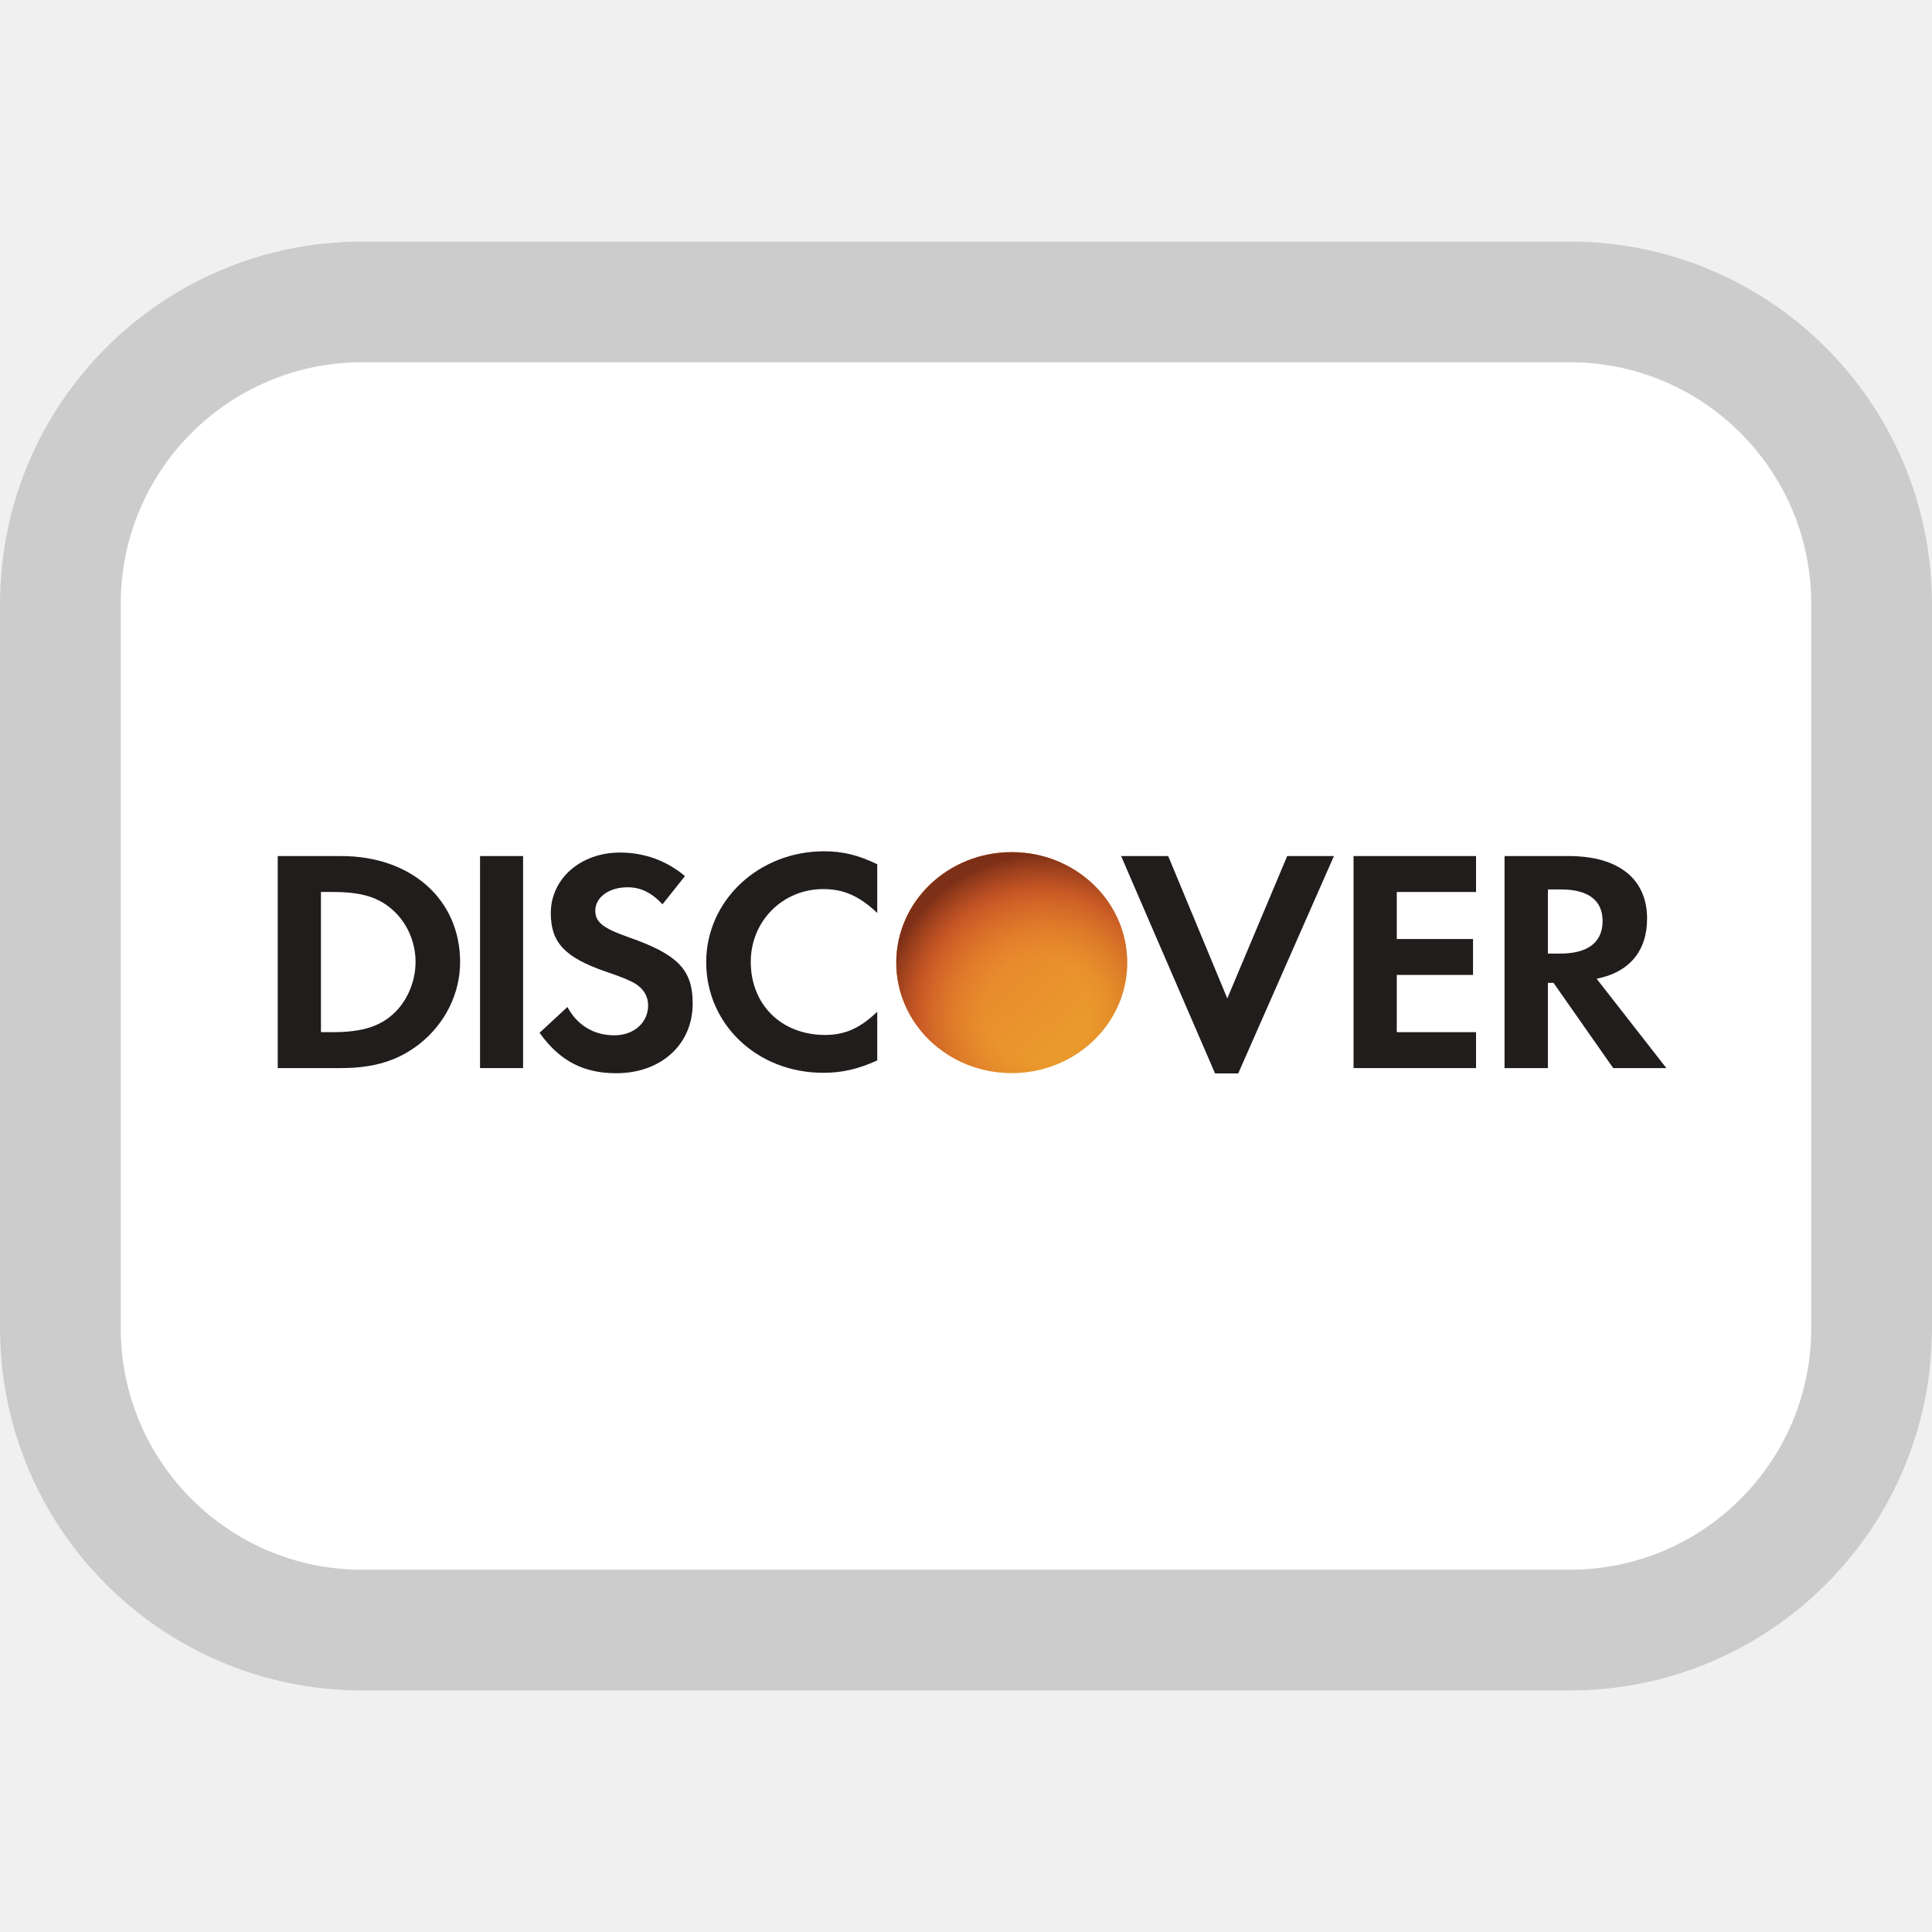
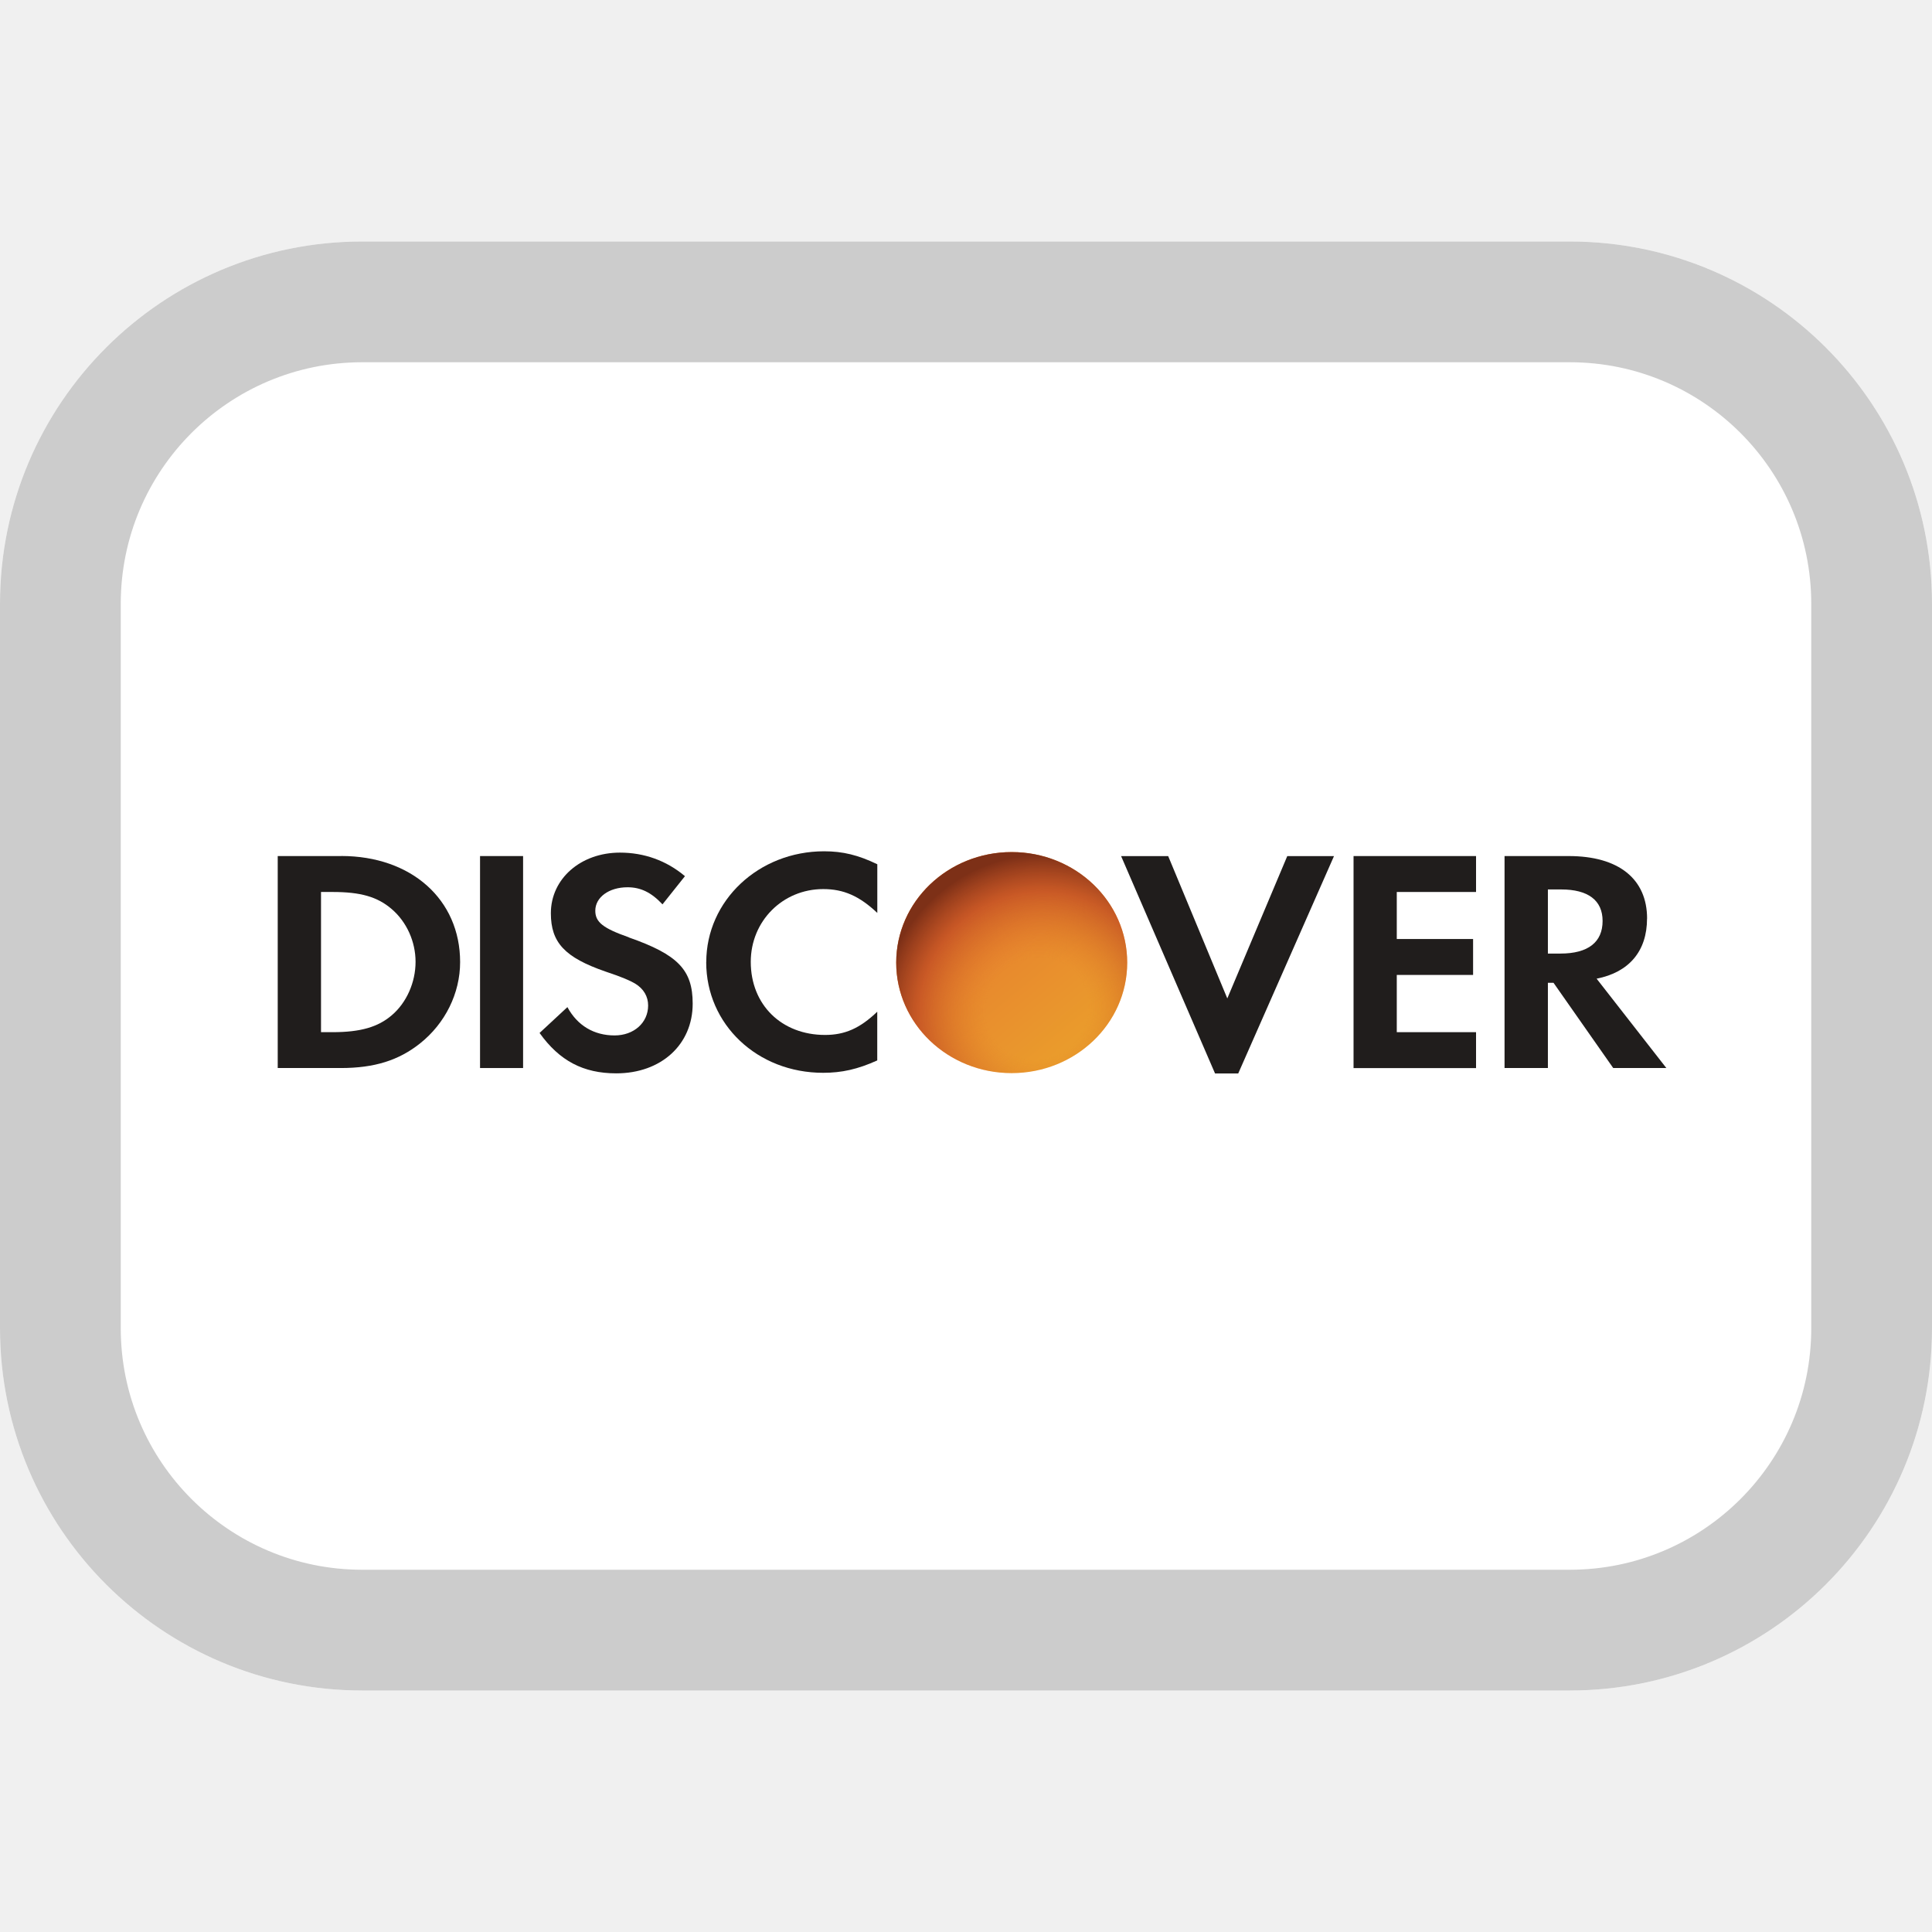
- <svg xmlns="http://www.w3.org/2000/svg" width="32" height="32" viewBox="0 0 32 32" fill="none">
-   <path d="M26 4C29.314 4 32 6.686 32 10L32 22C32 25.314 29.314 28 26 28L6 28C2.686 28 9.75697e-07 25.314 1.12054e-06 22L1.64508e-06 10C1.78993e-06 6.686 2.686 4 6 4L26 4Z" fill="white" />
-   <path fill-rule="evenodd" clip-rule="evenodd" d="M30 22L30 10C30 7.791 28.209 6 26 6L6 6C3.791 6 2 7.791 2 10L2 22C2 24.209 3.791 26 6 26L26 26C28.209 26 30 24.209 30 22ZM32 10C32 6.686 29.314 4 26 4L6 4C2.686 4 1.78993e-06 6.686 1.64508e-06 10L1.12054e-06 22C9.75697e-07 25.314 2.686 28 6 28L26 28C29.314 28 32 25.314 32 22L32 10Z" fill="#CCCCCC" />
-   <path fill-rule="evenodd" clip-rule="evenodd" d="M6.489 16.816C6.261 17.011 5.971 17.096 5.508 17.096H5.316V14.774H5.508C5.971 14.774 6.25 14.853 6.489 15.058C6.735 15.269 6.883 15.594 6.883 15.931C6.883 16.269 6.735 16.607 6.489 16.816ZM5.652 14.179H4.6V17.691H5.645C6.202 17.691 6.603 17.564 6.955 17.285C7.373 16.953 7.621 16.454 7.621 15.936C7.621 14.899 6.812 14.179 5.652 14.179Z" fill="#201D1C" />
-   <path fill-rule="evenodd" clip-rule="evenodd" d="M7.951 14.179H8.664V17.691H7.951V14.179Z" fill="#201D1C" />
-   <path fill-rule="evenodd" clip-rule="evenodd" d="M10.416 15.525C9.985 15.374 9.86 15.273 9.86 15.084C9.86 14.863 10.085 14.696 10.394 14.696C10.608 14.696 10.784 14.778 10.973 14.978L11.345 14.511C11.037 14.252 10.669 14.121 10.268 14.121C9.618 14.121 9.123 14.553 9.123 15.125C9.123 15.61 9.353 15.856 10.025 16.09C10.306 16.184 10.448 16.247 10.52 16.291C10.664 16.379 10.735 16.506 10.735 16.652C10.735 16.938 10.498 17.148 10.178 17.148C9.838 17.148 9.563 16.985 9.398 16.679L8.937 17.106C9.266 17.569 9.662 17.776 10.206 17.776C10.949 17.776 11.473 17.3 11.473 16.622C11.473 16.063 11.23 15.81 10.416 15.525Z" fill="#201D1C" />
-   <path fill-rule="evenodd" clip-rule="evenodd" d="M11.697 15.936C11.697 16.968 12.544 17.769 13.635 17.769C13.942 17.769 14.206 17.711 14.53 17.564V16.757C14.243 17.033 13.992 17.142 13.666 17.142C12.945 17.142 12.435 16.643 12.435 15.931C12.435 15.258 12.962 14.726 13.635 14.726C13.974 14.726 14.233 14.841 14.53 15.121V14.315C14.217 14.163 13.959 14.1 13.649 14.1C12.565 14.1 11.697 14.916 11.697 15.936Z" fill="#201D1C" />
-   <path fill-rule="evenodd" clip-rule="evenodd" d="M20.328 16.537L19.349 14.179H18.569L20.125 17.779H20.509L22.094 14.179H21.32L20.328 16.537Z" fill="#201D1C" />
-   <path fill-rule="evenodd" clip-rule="evenodd" d="M22.419 17.691H24.448V17.096H23.135V16.148H24.398V15.553H23.135V14.774H24.448V14.179H22.419V17.691Z" fill="#201D1C" />
-   <path fill-rule="evenodd" clip-rule="evenodd" d="M25.846 15.794H25.638V14.732H25.857C26.304 14.732 26.544 14.912 26.544 15.254C26.544 15.605 26.304 15.794 25.846 15.794ZM27.281 15.215C27.281 14.558 26.809 14.179 25.983 14.179H24.92V17.691H25.638V16.279H25.731L26.72 17.691H27.6L26.445 16.211C26.985 16.105 27.281 15.753 27.281 15.215Z" fill="#201D1C" />
-   <path fill-rule="evenodd" clip-rule="evenodd" d="M18.67 15.944C18.67 16.955 17.814 17.774 16.758 17.774C15.701 17.774 14.845 16.955 14.845 15.944C14.845 14.933 15.701 14.114 16.758 14.114C17.814 14.114 18.67 14.933 18.67 15.944Z" fill="url(#paint0_linear_8945_833)" />
-   <path fill-rule="evenodd" clip-rule="evenodd" d="M18.67 15.944C18.67 16.955 17.814 17.774 16.758 17.774C15.701 17.774 14.845 16.955 14.845 15.944C14.845 14.933 15.701 14.114 16.758 14.114C17.814 14.114 18.67 14.933 18.67 15.944Z" fill="url(#paint1_radial_8945_833)" />
-   <defs>
-     <linearGradient id="paint0_linear_8945_833" x1="15.584" y1="14.459" x2="17.965" y2="17.334" gradientUnits="userSpaceOnUse">
-       <stop stop-color="#E6772F" />
-       <stop offset="1" stop-color="#EA9D2C" />
-     </linearGradient>
-     <radialGradient id="paint1_radial_8945_833" cx="0" cy="0" r="1" gradientUnits="userSpaceOnUse" gradientTransform="translate(17.1787 16.7055) rotate(-128.1) scale(2.51172 2.62473)">
-       <stop stop-color="#EA9D2C" stop-opacity="0" />
-       <stop offset="0.328" stop-color="#DF7624" stop-opacity="0" />
-       <stop offset="0.76" stop-color="#BF4B23" stop-opacity="0.75" />
-       <stop offset="1" stop-color="#7D3017" />
-     </radialGradient>
-   </defs>
+ <svg xmlns="http://www.w3.org/2000/svg" fill="none" height="32" viewBox="0 0 32 32" width="32">
+   <linearGradient id="a" gradientUnits="userSpaceOnUse" x1="15.584" x2="17.965" y1="14.459" y2="17.334">
+     <stop offset="0" stop-color="#e6772f" />
+     <stop offset="1" stop-color="#ea9d2c" />
+   </linearGradient>
+   <radialGradient id="b" cx="0" cy="0" gradientTransform="matrix(-1.549821 -1.97656 2.065492 -1.619553 17.1787 16.7055)" gradientUnits="userSpaceOnUse" r="1">
+     <stop offset="0" stop-color="#ea9d2c" stop-opacity="0" />
+     <stop offset=".328" stop-color="#df7624" stop-opacity="0" />
+     <stop offset=".76" stop-color="#bf4b23" stop-opacity=".75" />
+     <stop offset="1" stop-color="#7d3017" />
+   </radialGradient>
+   <path d="m26 4c3.314 0 6 2.686 6 6v12c0 3.314-2.686 6-6 6h-20c-3.314 0-6-2.686-6-6l0-12c0-3.314 2.686-6 6-6z" fill="#fff" />
+   <g clip-rule="evenodd" fill-rule="evenodd">
+     <path d="m30 22v-12c0-2.209-1.791-4-4-4h-20c-2.209 0-4 1.791-4 4v12c0 2.209 1.791 4 4 4h20c2.209 0 4-1.791 4-4zm2-12c0-3.314-2.686-6-6-6h-20c-3.314 0-6 2.686-6 6l-0 12c-0 3.314 2.686 6 6 6h20c3.314 0 6-2.686 6-6z" fill="#ccc" />
+     <path d="m6.489 16.816c-.228.195-.517.28-.98.28h-.192v-2.322h.192c.463 0 .742.079.98.284.246.211.394.537.394.873 0 .338-.148.676-.394.885zm-.837-2.637h-1.052v3.511h1.045c.556 0 .958-.127 1.31-.406.418-.331.666-.831.666-1.349 0-1.037-.809-1.757-1.969-1.757z" fill="#201d1c" />
+     <path d="m7.951 14.179h.713v3.511h-.713z" fill="#201d1c" />
+     <path d="m10.416 15.525c-.43-.151-.556-.252-.556-.441 0-.221.225-.388.534-.388.214 0 .391.082.579.283l.372-.467c-.308-.259-.676-.39-1.077-.39-.649 0-1.144.432-1.144 1.004 0 .485.23.732.902.965.281.093.423.157.495.201.143.088.214.215.214.362 0 .286-.236.496-.556.496-.34 0-.616-.163-.781-.469l-.461.428c.33.462.725.669 1.27.669.743 0 1.266-.476 1.266-1.154 0-.559-.243-.812-1.057-1.097z" fill="#201d1c" />
+     <path d="m11.697 15.936c0 1.033.847 1.833 1.937 1.833.307 0 .571-.058.896-.205v-.807c-.287.276-.539.385-.864.385-.721 0-1.231-.499-1.231-1.211 0-.673.527-1.205 1.2-1.205.339 0 .599.115.896.395v-.806c-.314-.152-.571-.215-.881-.215-1.084 0-1.952.816-1.952 1.836z" fill="#201d1c" />
+     <path d="m20.328 16.537-.979-2.357h-.78l1.556 3.6h.384l1.586-3.6h-.774z" fill="#201d1c" />
+     <path d="m22.419 17.691h2.029v-.595h-1.313v-.948h1.264v-.595h-1.264v-.779h1.313v-.595h-2.029z" fill="#201d1c" />
+     <path d="m25.846 15.794h-.208v-1.062h.219c.447 0 .687.18.687.522 0 .351-.239.54-.698.54zm1.435-.579c0-.658-.471-1.036-1.298-1.036h-1.063v3.511h.718v-1.412h.093l.989 1.412h.88l-1.155-1.48c.539-.106.835-.458.835-.995z" fill="#201d1c" />
+     <path d="m18.67 15.944c0 1.011-.856 1.83-1.913 1.83-1.057 0-1.913-.819-1.913-1.83 0-1.011.856-1.831 1.913-1.831 1.057 0 1.913.82 1.913 1.831z" fill="url(#a)" />
+     <path d="m18.67 15.944c0 1.011-.856 1.83-1.913 1.83-1.057 0-1.913-.819-1.913-1.83 0-1.011.856-1.831 1.913-1.831 1.057 0 1.913.82 1.913 1.831z" fill="url(#b)" />
+   </g>
</svg>
